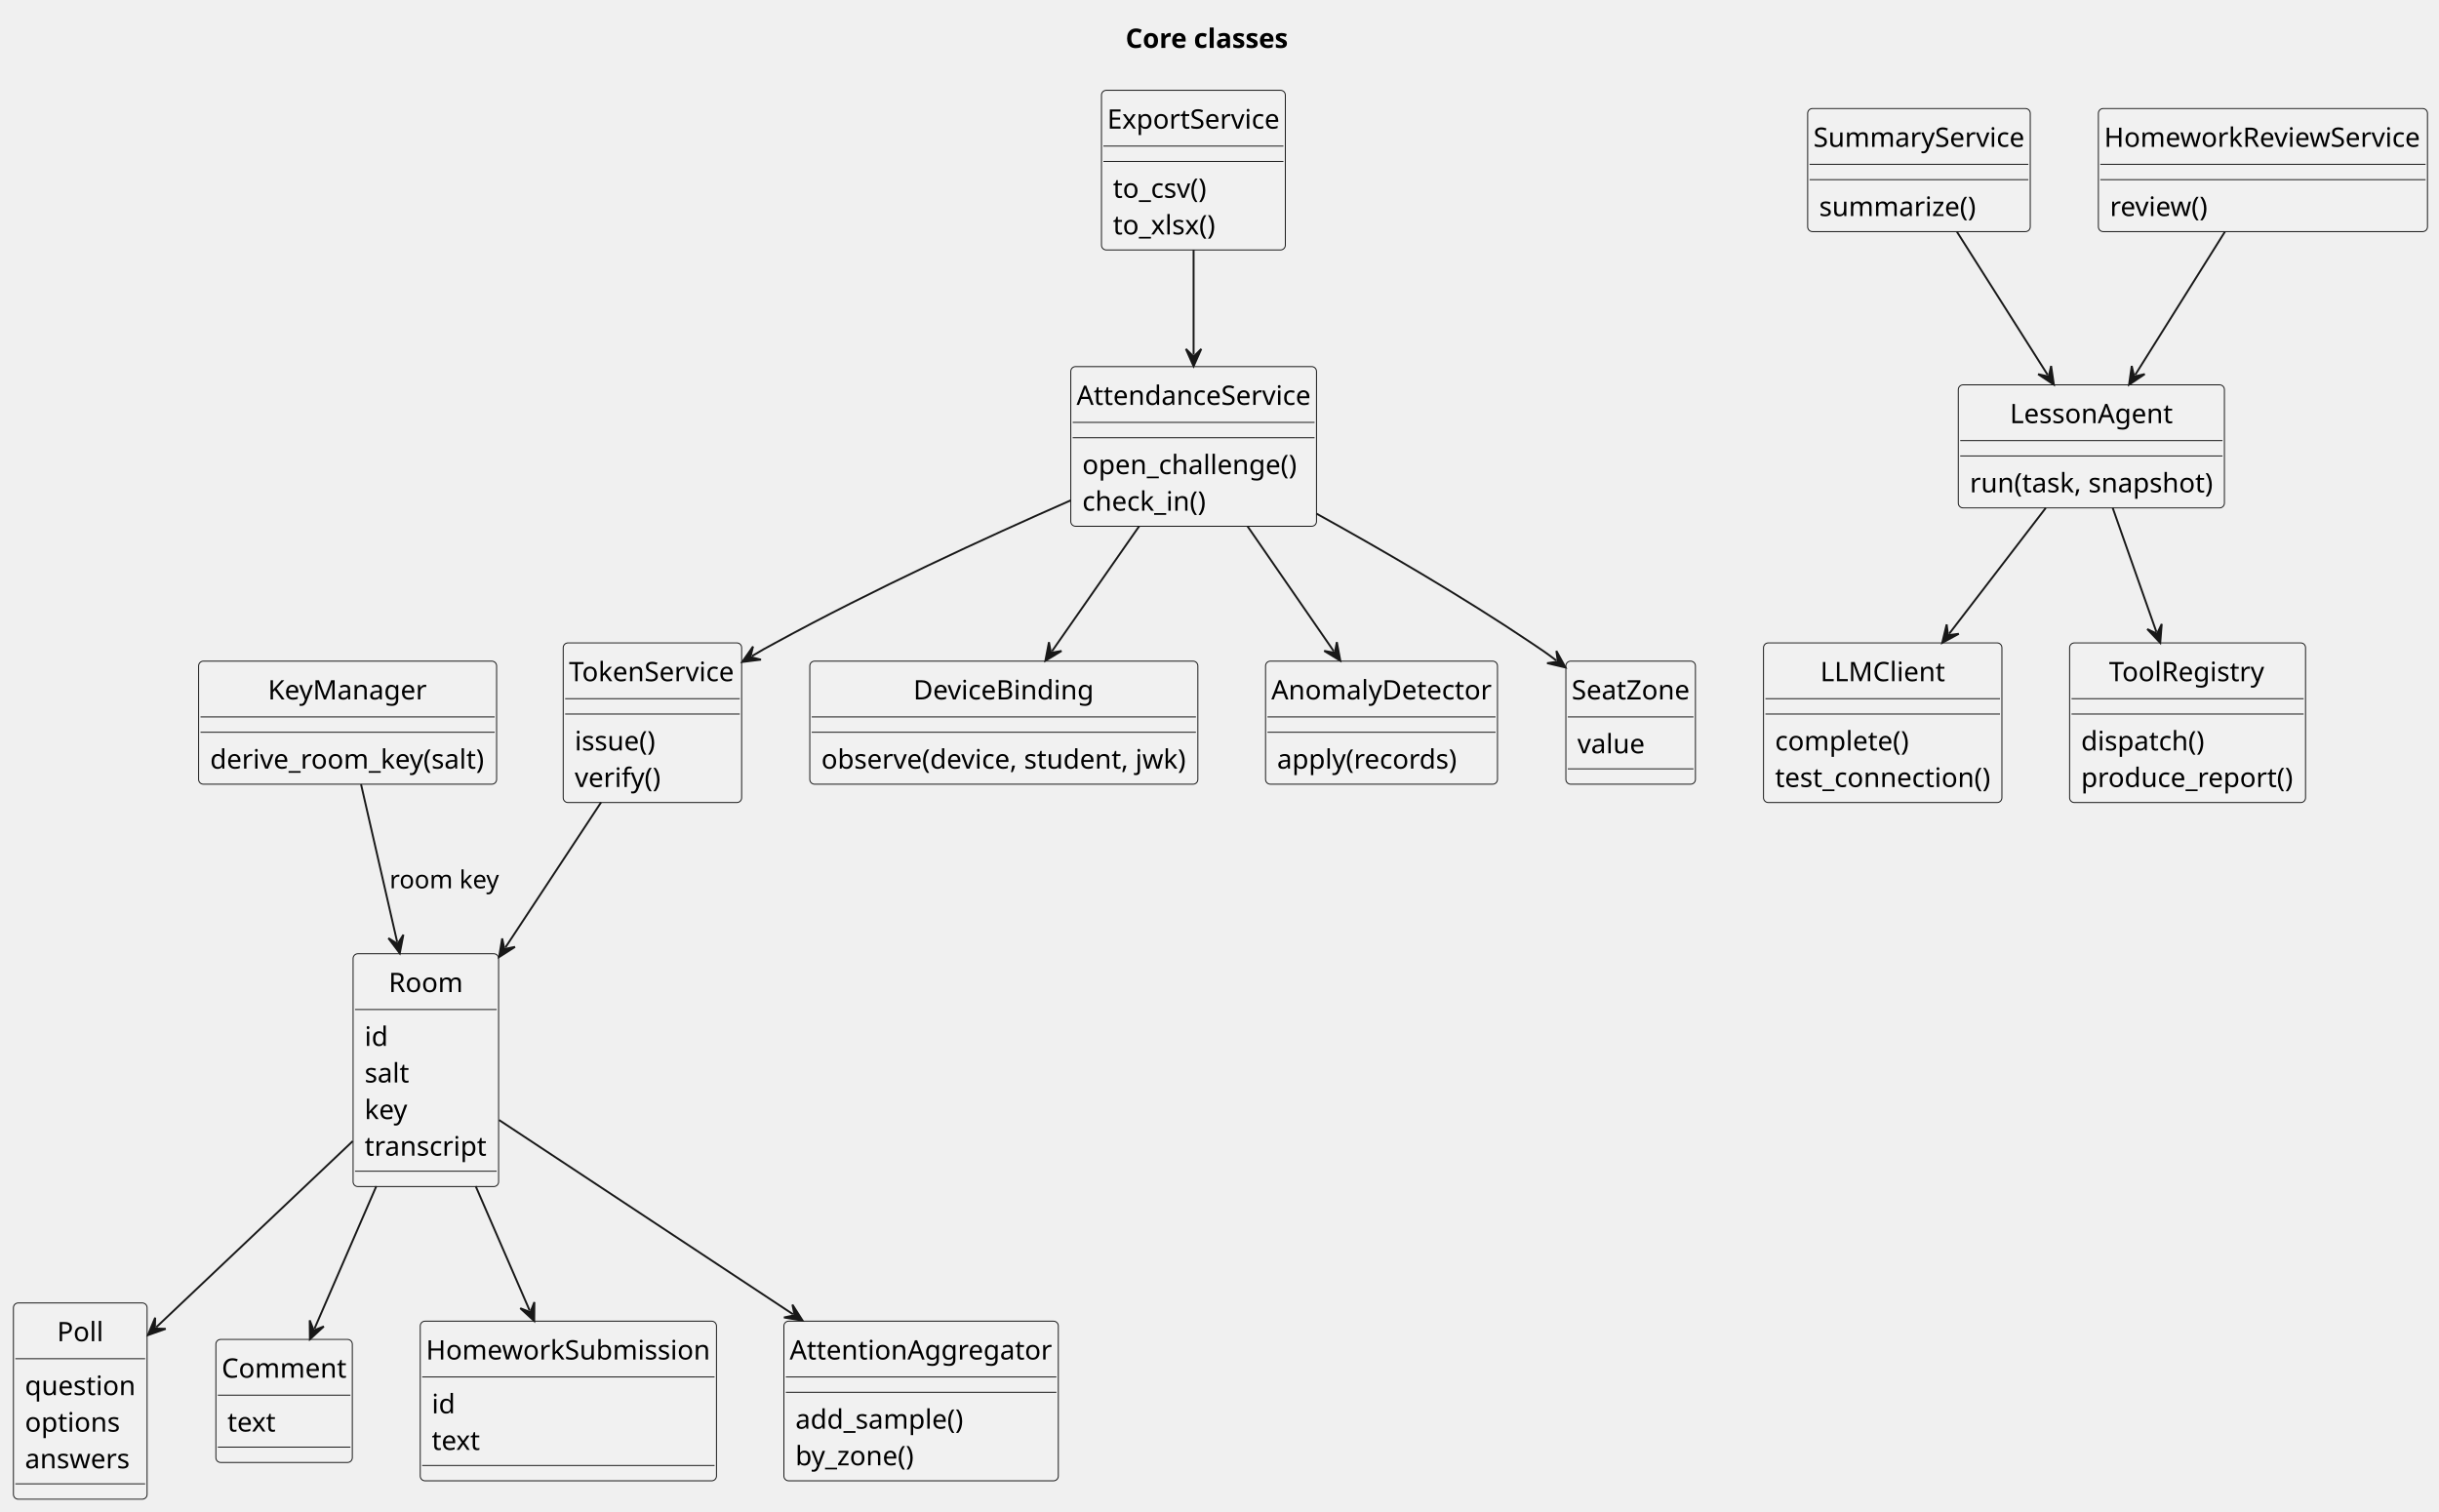
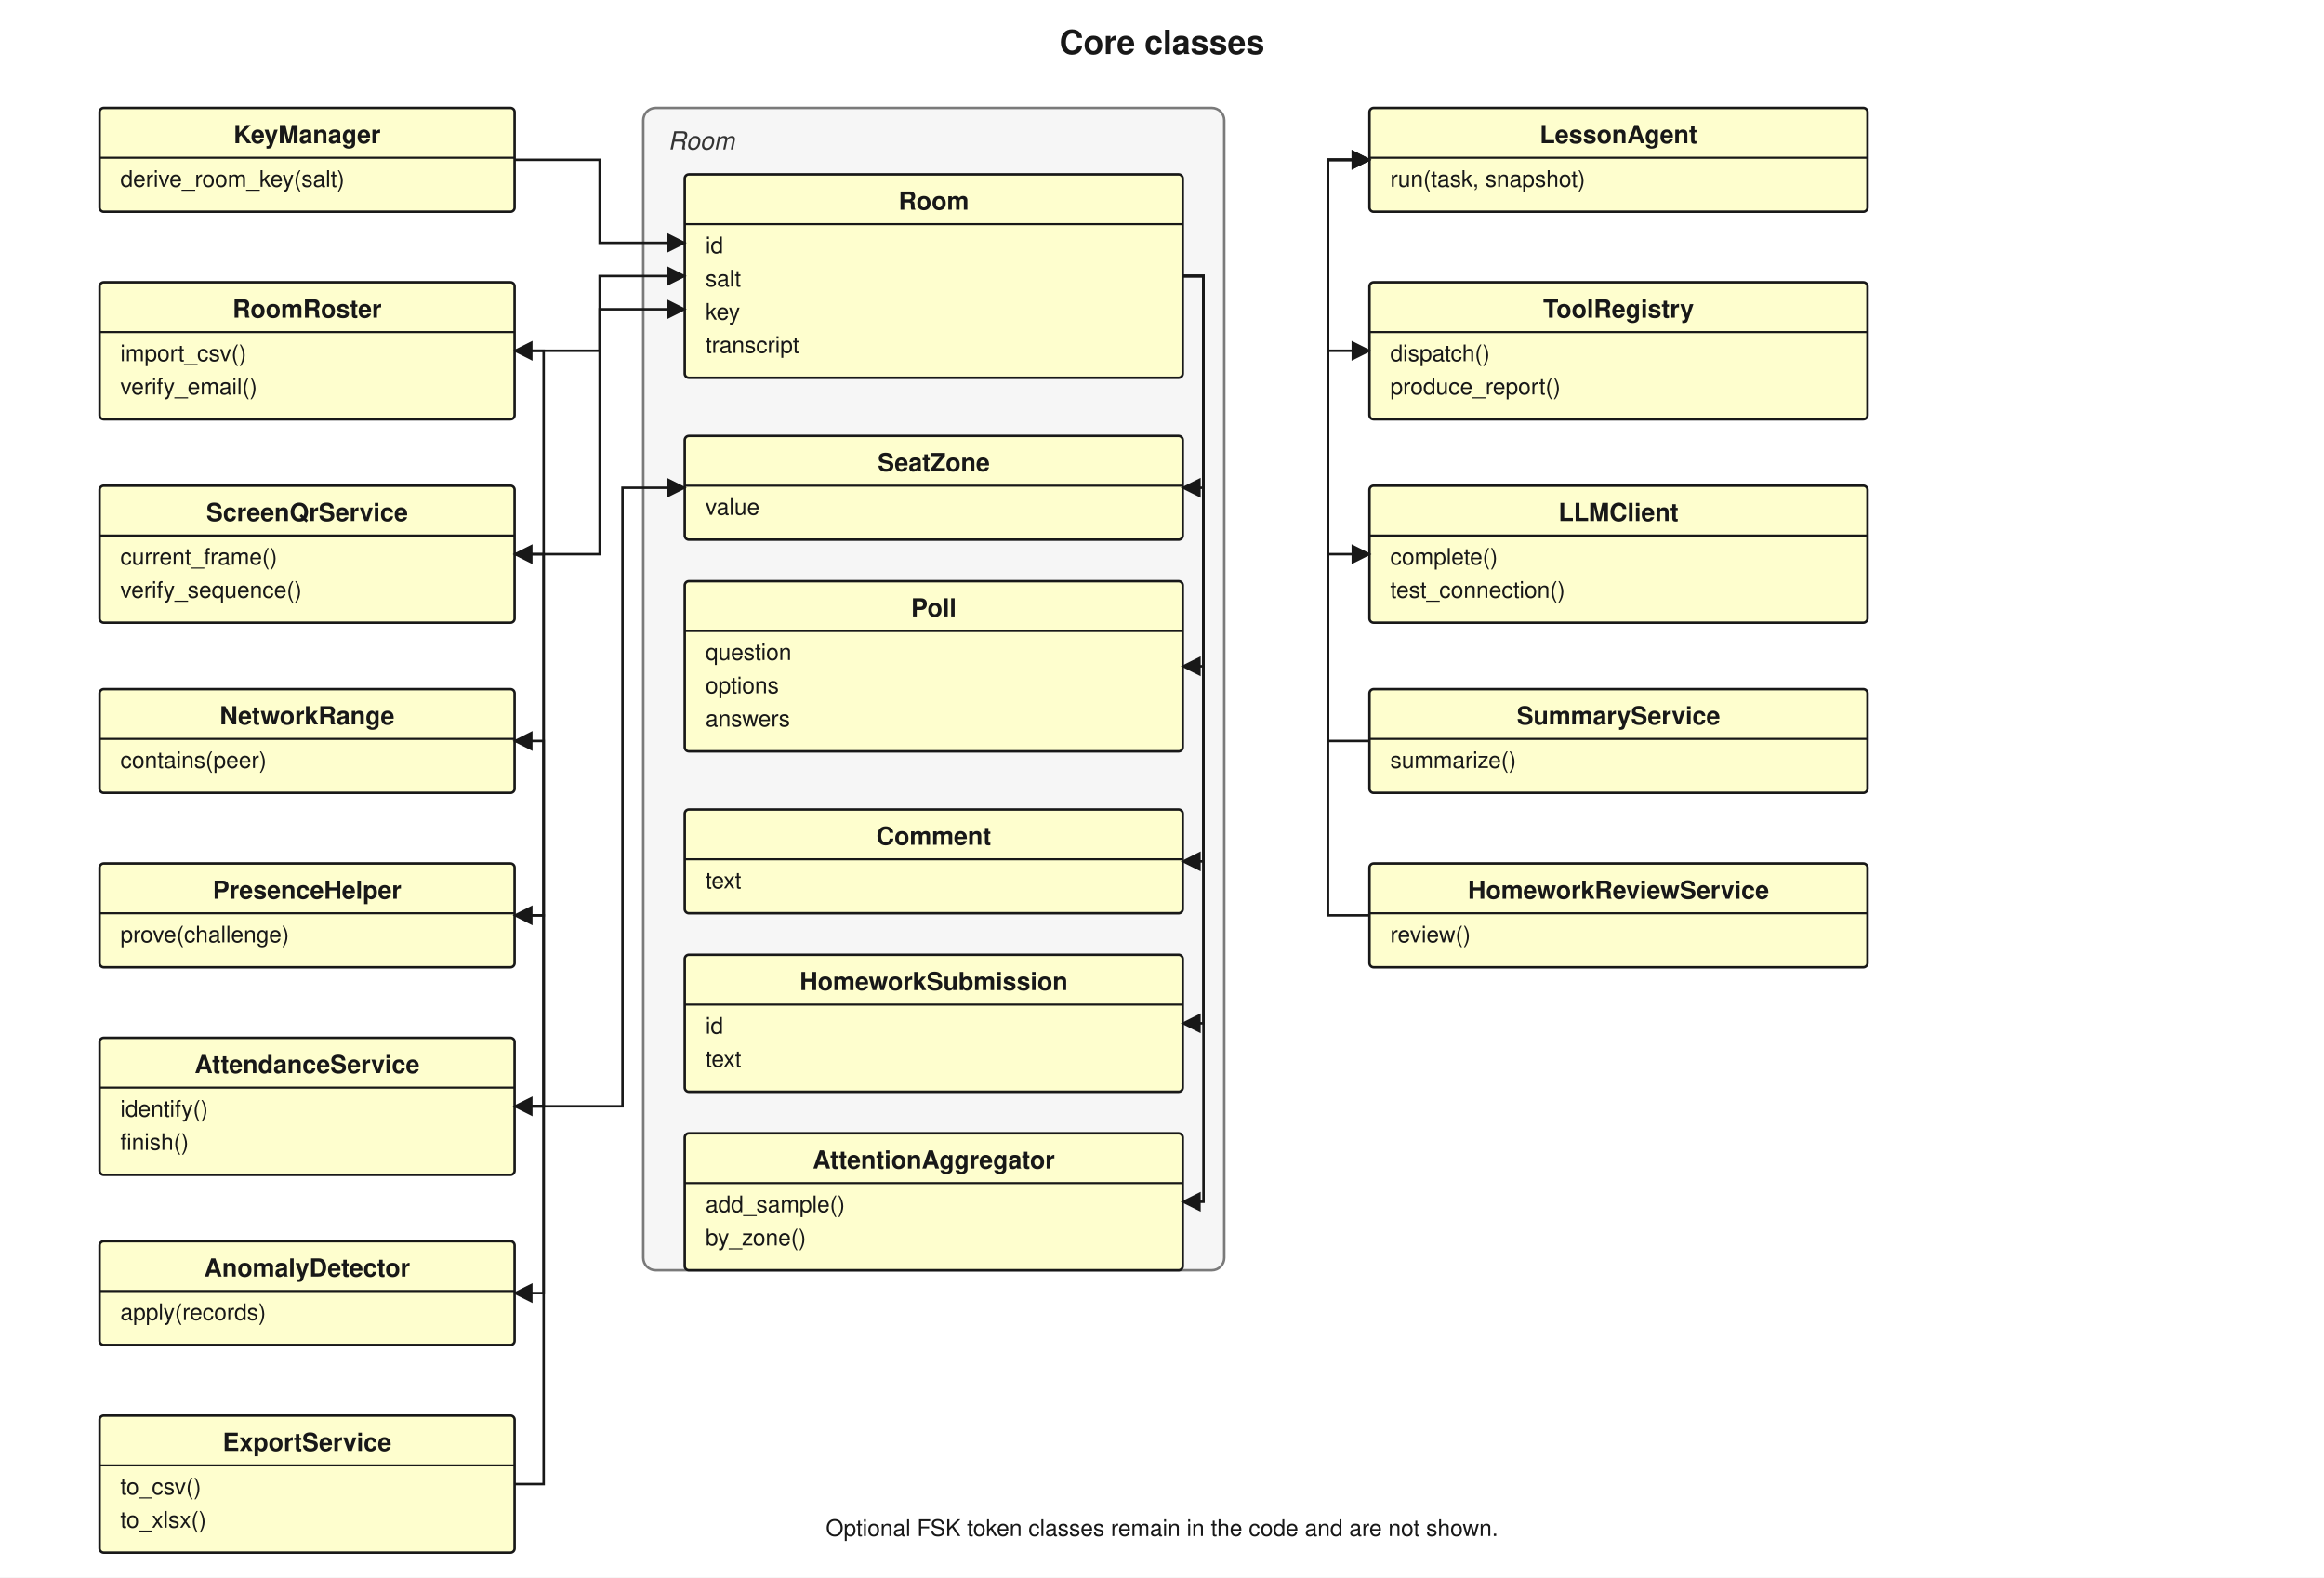
- <svg xmlns="http://www.w3.org/2000/svg" contentStyleType="text/css" data-diagram-type="CLASS" height="788px" preserveAspectRatio="none" style="width:1271px;height:788px;background:#FFFFFF;" version="1.1" viewBox="0 0 1271 788" width="1271px" zoomAndPan="magnify">
-   <defs />
-   <g>
-     <text fill="#000000" font-family="sans-serif" font-size="14" font-weight="bold" lengthAdjust="spacing" textLength="84.924" x="586.535" y="24.966">Core classes</text>
-     <g class="entity" data-entity="Room" data-source-line="6" data-uid="ent0002" id="entity_Room">
-       <rect fill="#F1F1F1" height="121.34" rx="2.5" ry="2.5" style="stroke:#181818;stroke-width:0.5;" width="75.826" x="184" y="497.068" />
-       <text fill="#000000" font-family="sans-serif" font-size="14" lengthAdjust="spacing" textLength="38.738" x="202.544" y="517.034">Room</text>
-       <line style="stroke:#181818;stroke-width:0.5;" x1="185" x2="258.826" y1="526.136" y2="526.136" />
-       <text fill="#000000" font-family="sans-serif" font-size="14" lengthAdjust="spacing" textLength="12.222" x="190" y="545.102">id</text>
-       <text fill="#000000" font-family="sans-serif" font-size="14" lengthAdjust="spacing" textLength="23.226" x="190" y="564.17">salt</text>
-       <text fill="#000000" font-family="sans-serif" font-size="14" lengthAdjust="spacing" textLength="22.512" x="190" y="583.238">key</text>
-       <text fill="#000000" font-family="sans-serif" font-size="14" lengthAdjust="spacing" textLength="63.826" x="190" y="602.306">transcript</text>
-       <line style="stroke:#181818;stroke-width:0.5;" x1="185" x2="258.826" y1="610.408" y2="610.408" />
-     </g>
-     <g class="entity" data-entity="KeyManager" data-source-line="13" data-uid="ent0003" id="entity_KeyManager">
-       <rect fill="#F1F1F1" height="64.136" rx="2.5" ry="2.5" style="stroke:#181818;stroke-width:0.5;" width="155.289" x="103.5" y="344.568" />
-       <text fill="#000000" font-family="sans-serif" font-size="14" lengthAdjust="spacing" textLength="83.048" x="139.621" y="364.534">KeyManager</text>
-       <line style="stroke:#181818;stroke-width:0.5;" x1="104.5" x2="257.789" y1="373.636" y2="373.636" />
-       <line style="stroke:#181818;stroke-width:0.5;" x1="104.5" x2="257.789" y1="381.636" y2="381.636" />
-       <text fill="#000000" font-family="sans-serif" font-size="14" lengthAdjust="spacing" textLength="143.289" x="109.5" y="400.602">derive_room_key(salt)</text>
-     </g>
-     <g class="entity" data-entity="TokenService" data-source-line="17" data-uid="ent0004" id="entity_TokenService">
-       <rect fill="#F1F1F1" height="83.204" rx="2.5" ry="2.5" style="stroke:#181818;stroke-width:0.5;" width="92.982" x="293.5" y="335.068" />
-       <text fill="#000000" font-family="sans-serif" font-size="14" lengthAdjust="spacing" textLength="86.982" x="296.5" y="355.034">TokenService</text>
-       <line style="stroke:#181818;stroke-width:0.5;" x1="294.5" x2="385.482" y1="364.136" y2="364.136" />
-       <line style="stroke:#181818;stroke-width:0.5;" x1="294.5" x2="385.482" y1="372.136" y2="372.136" />
-       <text fill="#000000" font-family="sans-serif" font-size="14" lengthAdjust="spacing" textLength="41.972" x="299.5" y="391.102">issue()</text>
-       <text fill="#000000" font-family="sans-serif" font-size="14" lengthAdjust="spacing" textLength="44.758" x="299.5" y="410.17">verify()</text>
-     </g>
-     <g class="entity" data-entity="DeviceBinding" data-source-line="22" data-uid="ent0005" id="entity_DeviceBinding">
-       <rect fill="#F1F1F1" height="64.136" rx="2.5" ry="2.5" style="stroke:#181818;stroke-width:0.5;" width="202.217" x="422" y="344.568" />
-       <text fill="#000000" font-family="sans-serif" font-size="14" lengthAdjust="spacing" textLength="94.304" x="475.957" y="364.534">DeviceBinding</text>
-       <line style="stroke:#181818;stroke-width:0.5;" x1="423" x2="623.217" y1="373.636" y2="373.636" />
-       <line style="stroke:#181818;stroke-width:0.5;" x1="423" x2="623.217" y1="381.636" y2="381.636" />
-       <text fill="#000000" font-family="sans-serif" font-size="14" lengthAdjust="spacing" textLength="190.217" x="428" y="400.602">observe(device, student, jwk)</text>
-     </g>
-     <g class="entity" data-entity="AttendanceService" data-source-line="26" data-uid="ent0006" id="entity_AttendanceService">
-       <rect fill="#F1F1F1" height="83.204" rx="2.5" ry="2.5" style="stroke:#181818;stroke-width:0.5;" width="128.037" x="558" y="191.068" />
-       <text fill="#000000" font-family="sans-serif" font-size="14" lengthAdjust="spacing" textLength="122.037" x="561" y="211.034">AttendanceService</text>
-       <line style="stroke:#181818;stroke-width:0.5;" x1="559" x2="685.038" y1="220.136" y2="220.136" />
-       <line style="stroke:#181818;stroke-width:0.5;" x1="559" x2="685.038" y1="228.136" y2="228.136" />
-       <text fill="#000000" font-family="sans-serif" font-size="14" lengthAdjust="spacing" textLength="111.748" x="564" y="247.102">open_challenge()</text>
-       <text fill="#000000" font-family="sans-serif" font-size="14" lengthAdjust="spacing" textLength="64.344" x="564" y="266.17">check_in()</text>
-     </g>
-     <g class="entity" data-entity="AnomalyDetector" data-source-line="31" data-uid="ent0007" id="entity_AnomalyDetector">
-       <rect fill="#F1F1F1" height="64.136" rx="2.5" ry="2.5" style="stroke:#181818;stroke-width:0.5;" width="120.856" x="659.5" y="344.568" />
-       <text fill="#000000" font-family="sans-serif" font-size="14" lengthAdjust="spacing" textLength="114.856" x="662.5" y="364.534">AnomalyDetector</text>
-       <line style="stroke:#181818;stroke-width:0.5;" x1="660.5" x2="779.356" y1="373.636" y2="373.636" />
-       <line style="stroke:#181818;stroke-width:0.5;" x1="660.5" x2="779.356" y1="381.636" y2="381.636" />
-       <text fill="#000000" font-family="sans-serif" font-size="14" lengthAdjust="spacing" textLength="94.192" x="665.5" y="400.602">apply(records)</text>
-     </g>
-     <g class="entity" data-entity="SeatZone" data-source-line="35" data-uid="ent0008" id="entity_SeatZone">
-       <rect fill="#F1F1F1" height="64.136" rx="2.5" ry="2.5" style="stroke:#181818;stroke-width:0.5;" width="67.516" x="816" y="344.568" />
-       <text fill="#000000" font-family="sans-serif" font-size="14" lengthAdjust="spacing" textLength="61.516" x="819" y="364.534">SeatZone</text>
-       <line style="stroke:#181818;stroke-width:0.5;" x1="817" x2="882.516" y1="373.636" y2="373.636" />
-       <text fill="#000000" font-family="sans-serif" font-size="14" lengthAdjust="spacing" textLength="35.126" x="822" y="392.602">value</text>
-       <line style="stroke:#181818;stroke-width:0.5;" x1="817" x2="882.516" y1="400.704" y2="400.704" />
-     </g>
-     <g class="entity" data-entity="Poll" data-source-line="39" data-uid="ent0009" id="entity_Poll">
-       <rect fill="#F1F1F1" height="102.272" rx="2.5" ry="2.5" style="stroke:#181818;stroke-width:0.5;" width="69.652" x="7" y="679.068" />
-       <text fill="#000000" font-family="sans-serif" font-size="14" lengthAdjust="spacing" textLength="24.164" x="29.744" y="699.034">Poll</text>
-       <line style="stroke:#181818;stroke-width:0.5;" x1="8" x2="75.652" y1="708.136" y2="708.136" />
-       <text fill="#000000" font-family="sans-serif" font-size="14" lengthAdjust="spacing" textLength="57.652" x="13" y="727.102">question</text>
-       <text fill="#000000" font-family="sans-serif" font-size="14" lengthAdjust="spacing" textLength="49.574" x="13" y="746.17">options</text>
-       <text fill="#000000" font-family="sans-serif" font-size="14" lengthAdjust="spacing" textLength="54.6" x="13" y="765.238">answers</text>
-       <line style="stroke:#181818;stroke-width:0.5;" x1="8" x2="75.652" y1="773.34" y2="773.34" />
-     </g>
-     <g class="entity" data-entity="Comment" data-source-line="45" data-uid="ent0010" id="entity_Comment">
-       <rect fill="#F1F1F1" height="64.136" rx="2.5" ry="2.5" style="stroke:#181818;stroke-width:0.5;" width="71.1" x="112.5" y="698.068" />
-       <text fill="#000000" font-family="sans-serif" font-size="14" lengthAdjust="spacing" textLength="65.1" x="115.5" y="718.034">Comment</text>
-       <line style="stroke:#181818;stroke-width:0.5;" x1="113.5" x2="182.6" y1="727.136" y2="727.136" />
-       <text fill="#000000" font-family="sans-serif" font-size="14" lengthAdjust="spacing" textLength="25.41" x="118.5" y="746.102">text</text>
-       <line style="stroke:#181818;stroke-width:0.5;" x1="113.5" x2="182.6" y1="754.204" y2="754.204" />
-     </g>
-     <g class="entity" data-entity="HomeworkSubmission" data-source-line="49" data-uid="ent0011" id="entity_HomeworkSubmission">
-       <rect fill="#F1F1F1" height="83.204" rx="2.5" ry="2.5" style="stroke:#181818;stroke-width:0.5;" width="154.357" x="219" y="688.568" />
-       <text fill="#000000" font-family="sans-serif" font-size="14" lengthAdjust="spacing" textLength="148.357" x="222" y="708.534">HomeworkSubmission</text>
-       <line style="stroke:#181818;stroke-width:0.5;" x1="220" x2="372.357" y1="717.636" y2="717.636" />
-       <text fill="#000000" font-family="sans-serif" font-size="14" lengthAdjust="spacing" textLength="12.222" x="225" y="736.602">id</text>
-       <text fill="#000000" font-family="sans-serif" font-size="14" lengthAdjust="spacing" textLength="25.41" x="225" y="755.67">text</text>
-       <line style="stroke:#181818;stroke-width:0.5;" x1="220" x2="372.357" y1="763.772" y2="763.772" />
-     </g>
-     <g class="entity" data-entity="ExportService" data-source-line="54" data-uid="ent0012" id="entity_ExportService">
-       <rect fill="#F1F1F1" height="83.204" rx="2.5" ry="2.5" style="stroke:#181818;stroke-width:0.5;" width="95.81" x="574" y="47.068" />
-       <text fill="#000000" font-family="sans-serif" font-size="14" lengthAdjust="spacing" textLength="89.81" x="577" y="67.034">ExportService</text>
-       <line style="stroke:#181818;stroke-width:0.5;" x1="575" x2="668.81" y1="76.136" y2="76.136" />
-       <line style="stroke:#181818;stroke-width:0.5;" x1="575" x2="668.81" y1="84.136" y2="84.136" />
-       <text fill="#000000" font-family="sans-serif" font-size="14" lengthAdjust="spacing" textLength="48.678" x="580" y="103.102">to_csv()</text>
-       <text fill="#000000" font-family="sans-serif" font-size="14" lengthAdjust="spacing" textLength="53.27" x="580" y="122.17">to_xlsx()</text>
-     </g>
-     <g class="entity" data-entity="AttentionAggregator" data-source-line="59" data-uid="ent0013" id="entity_AttentionAggregator">
-       <rect fill="#F1F1F1" height="83.204" rx="2.5" ry="2.5" style="stroke:#181818;stroke-width:0.5;" width="143.004" x="408.5" y="688.568" />
-       <text fill="#000000" font-family="sans-serif" font-size="14" lengthAdjust="spacing" textLength="137.004" x="411.5" y="708.534">AttentionAggregator</text>
-       <line style="stroke:#181818;stroke-width:0.5;" x1="409.5" x2="550.504" y1="717.636" y2="717.636" />
-       <line style="stroke:#181818;stroke-width:0.5;" x1="409.5" x2="550.504" y1="725.636" y2="725.636" />
-       <text fill="#000000" font-family="sans-serif" font-size="14" lengthAdjust="spacing" textLength="87.458" x="414.5" y="744.602">add_sample()</text>
-       <text fill="#000000" font-family="sans-serif" font-size="14" lengthAdjust="spacing" textLength="61.964" x="414.5" y="763.67">by_zone()</text>
-     </g>
-     <g class="entity" data-entity="LLMClient" data-source-line="64" data-uid="ent0014" id="entity_LLMClient">
-       <rect fill="#F1F1F1" height="83.204" rx="2.5" ry="2.5" style="stroke:#181818;stroke-width:0.5;" width="124.224" x="919" y="335.068" />
-       <text fill="#000000" font-family="sans-serif" font-size="14" lengthAdjust="spacing" textLength="65.044" x="948.59" y="355.034">LLMClient</text>
-       <line style="stroke:#181818;stroke-width:0.5;" x1="920" x2="1042.224" y1="364.136" y2="364.136" />
-       <line style="stroke:#181818;stroke-width:0.5;" x1="920" x2="1042.224" y1="372.136" y2="372.136" />
-       <text fill="#000000" font-family="sans-serif" font-size="14" lengthAdjust="spacing" textLength="69.748" x="925" y="391.102">complete()</text>
-       <text fill="#000000" font-family="sans-serif" font-size="14" lengthAdjust="spacing" textLength="112.224" x="925" y="410.17">test_connection()</text>
-     </g>
-     <g class="entity" data-entity="LessonAgent" data-source-line="69" data-uid="ent0015" id="entity_LessonAgent">
-       <rect fill="#F1F1F1" height="64.136" rx="2.5" ry="2.5" style="stroke:#181818;stroke-width:0.5;" width="138.672" x="1020.5" y="200.568" />
-       <text fill="#000000" font-family="sans-serif" font-size="14" lengthAdjust="spacing" textLength="84.924" x="1047.374" y="220.534">LessonAgent</text>
-       <line style="stroke:#181818;stroke-width:0.5;" x1="1021.5" x2="1158.171" y1="229.636" y2="229.636" />
-       <line style="stroke:#181818;stroke-width:0.5;" x1="1021.5" x2="1158.171" y1="237.636" y2="237.636" />
-       <text fill="#000000" font-family="sans-serif" font-size="14" lengthAdjust="spacing" textLength="126.671" x="1026.5" y="256.602">run(task, snapshot)</text>
-     </g>
-     <g class="entity" data-entity="ToolRegistry" data-source-line="73" data-uid="ent0016" id="entity_ToolRegistry">
-       <rect fill="#F1F1F1" height="83.204" rx="2.5" ry="2.5" style="stroke:#181818;stroke-width:0.5;" width="122.95" x="1078.5" y="335.068" />
-       <text fill="#000000" font-family="sans-serif" font-size="14" lengthAdjust="spacing" textLength="81.844" x="1099.053" y="355.034">ToolRegistry</text>
-       <line style="stroke:#181818;stroke-width:0.5;" x1="1079.5" x2="1200.45" y1="364.136" y2="364.136" />
-       <line style="stroke:#181818;stroke-width:0.5;" x1="1079.5" x2="1200.45" y1="372.136" y2="372.136" />
-       <text fill="#000000" font-family="sans-serif" font-size="14" lengthAdjust="spacing" textLength="64.218" x="1084.5" y="391.102">dispatch()</text>
-       <text fill="#000000" font-family="sans-serif" font-size="14" lengthAdjust="spacing" textLength="110.95" x="1084.5" y="410.17">produce_report()</text>
-     </g>
-     <g class="entity" data-entity="SummaryService" data-source-line="78" data-uid="ent0017" id="entity_SummaryService">
-       <rect fill="#F1F1F1" height="64.136" rx="2.5" ry="2.5" style="stroke:#181818;stroke-width:0.5;" width="115.998" x="942" y="56.568" />
-       <text fill="#000000" font-family="sans-serif" font-size="14" lengthAdjust="spacing" textLength="109.998" x="945" y="76.534">SummaryService</text>
-       <line style="stroke:#181818;stroke-width:0.5;" x1="943" x2="1056.998" y1="85.636" y2="85.636" />
-       <line style="stroke:#181818;stroke-width:0.5;" x1="943" x2="1056.998" y1="93.636" y2="93.636" />
-       <text fill="#000000" font-family="sans-serif" font-size="14" lengthAdjust="spacing" textLength="81.662" x="948" y="112.602">summarize()</text>
-     </g>
-     <g class="entity" data-entity="HomeworkReviewService" data-source-line="82" data-uid="ent0018" id="entity_HomeworkReviewService">
-       <rect fill="#F1F1F1" height="64.136" rx="2.5" ry="2.5" style="stroke:#181818;stroke-width:0.5;" width="171.493" x="1093.5" y="56.568" />
-       <text fill="#000000" font-family="sans-serif" font-size="14" lengthAdjust="spacing" textLength="165.493" x="1096.5" y="76.534">HomeworkReviewService</text>
-       <line style="stroke:#181818;stroke-width:0.5;" x1="1094.5" x2="1263.993" y1="85.636" y2="85.636" />
-       <line style="stroke:#181818;stroke-width:0.5;" x1="1094.5" x2="1263.993" y1="93.636" y2="93.636" />
-       <text fill="#000000" font-family="sans-serif" font-size="14" lengthAdjust="spacing" textLength="51.702" x="1099.5" y="112.602">review()</text>
-     </g>
-     <g class="link" data-entity-1="KeyManager" data-entity-2="Room" data-source-line="86" data-uid="lnk19" id="link_KeyManager_Room">
-       <path codeLine="86" d="M188.14,408.748 C193.69,432.988 200.219,461.49 206.979,490.98" fill="none" id="KeyManager-to-Room" style="stroke:#181818;stroke-width:1;" />
-       <polygon fill="#181818" points="208.32,496.828,210.208,487.162,207.203,491.954,202.41,488.949,208.32,496.828" style="stroke:#181818;stroke-width:1;" />
-       <text fill="#000000" font-family="sans-serif" font-size="13" lengthAdjust="spacing" textLength="57.538" x="203" y="462.965">room key</text>
-     </g>
-     <g class="link" data-entity-1="TokenService" data-entity-2="Room" data-source-line="87" data-uid="lnk20" id="link_TokenService_Room">
-       <path codeLine="87" d="M313.22,418.188 C297.52,442.018 280.711,467.498 263.381,493.798" fill="none" id="TokenService-to-Room" style="stroke:#181818;stroke-width:1;" />
-       <polygon fill="#181818" points="260.08,498.808,268.372,493.494,262.831,494.633,261.692,489.092,260.08,498.808" style="stroke:#181818;stroke-width:1;" />
-     </g>
-     <g class="link" data-entity-1="AttendanceService" data-entity-2="TokenService" data-source-line="88" data-uid="lnk21" id="link_AttendanceService_TokenService">
-       <path codeLine="88" d="M557.97,260.778 C513.96,280.108 454.56,307.448 404,335.068 C398.35,338.158 397.649,338.45 391.909,341.91" fill="none" id="AttendanceService-to-TokenService" style="stroke:#181818;stroke-width:1;" />
-       <polygon fill="#181818" points="386.77,345.008,396.543,343.787,391.052,342.427,392.413,336.936,386.77,345.008" style="stroke:#181818;stroke-width:1;" />
-     </g>
-     <g class="link" data-entity-1="AttendanceService" data-entity-2="DeviceBinding" data-source-line="89" data-uid="lnk22" id="link_AttendanceService_DeviceBinding">
-       <path codeLine="89" d="M593.63,274.258 C578.09,296.548 562.563,318.827 548.193,339.427" fill="none" id="AttendanceService-to-DeviceBinding" style="stroke:#181818;stroke-width:1;" />
-       <polygon fill="#181818" points="544.76,344.348,553.19,339.255,547.621,340.247,546.629,334.678,544.76,344.348" style="stroke:#181818;stroke-width:1;" />
-     </g>
-     <g class="link" data-entity-1="AttendanceService" data-entity-2="AnomalyDetector" data-source-line="90" data-uid="lnk23" id="link_AttendanceService_AnomalyDetector">
-       <path codeLine="90" d="M650.08,274.258 C665.47,296.548 680.832,318.81 695.052,339.41" fill="none" id="AttendanceService-to-AnomalyDetector" style="stroke:#181818;stroke-width:1;" />
-       <polygon fill="#181818" points="698.46,344.348,696.639,334.669,695.62,340.233,690.055,339.214,698.46,344.348" style="stroke:#181818;stroke-width:1;" />
-     </g>
-     <g class="link" data-entity-1="AttendanceService" data-entity-2="SeatZone" data-source-line="91" data-uid="lnk24" id="link_AttendanceService_SeatZone">
-       <path codeLine="91" d="M686.01,267.678 C719.97,286.468 762.01,310.848 798,335.068 C803.89,339.028 805.186,339.827 811.026,344.247" fill="none" id="AttendanceService-to-SeatZone" style="stroke:#181818;stroke-width:1;" />
-       <polygon fill="#181818" points="815.81,347.868,811.048,339.247,811.823,344.851,806.22,345.626,815.81,347.868" style="stroke:#181818;stroke-width:1;" />
-     </g>
-     <g class="link" data-entity-1="Room" data-entity-2="Poll" data-source-line="92" data-uid="lnk25" id="link_Room_Poll">
-       <path codeLine="92" d="M183.83,594.728 C152.25,624.638 112.116,662.652 81.426,691.722" fill="none" id="Room-to-Poll" style="stroke:#181818;stroke-width:1;" />
-       <polygon fill="#181818" points="77.07,695.848,86.355,692.563,80.7,692.409,80.853,686.755,77.07,695.848" style="stroke:#181818;stroke-width:1;" />
-     </g>
-     <g class="link" data-entity-1="Room" data-entity-2="Comment" data-source-line="93" data-uid="lnk26" id="link_Room_Comment">
-       <path codeLine="93" d="M196.12,618.198 C184.45,645.088 173.538,670.224 163.888,692.464" fill="none" id="Room-to-Comment" style="stroke:#181818;stroke-width:1;" />
-       <polygon fill="#181818" points="161.5,697.968,168.752,691.304,163.49,693.381,161.413,688.119,161.5,697.968" style="stroke:#181818;stroke-width:1;" />
-     </g>
-     <g class="link" data-entity-1="Room" data-entity-2="HomeworkSubmission" data-source-line="94" data-uid="lnk27" id="link_Room_HomeworkSubmission">
-       <path codeLine="94" d="M247.88,618.198 C257.97,641.438 266.882,661.973 275.992,682.973" fill="none" id="Room-to-HomeworkSubmission" style="stroke:#181818;stroke-width:1;" />
-       <polygon fill="#181818" points="278.38,688.478,278.468,678.63,276.39,683.891,271.129,681.813,278.38,688.478" style="stroke:#181818;stroke-width:1;" />
-     </g>
-     <g class="link" data-entity-1="Room" data-entity-2="AttentionAggregator" data-source-line="95" data-uid="lnk28" id="link_Room_AttentionAggregator">
-       <path codeLine="95" d="M260.07,583.728 C301.7,611.238 364.034,652.43 413.244,684.95" fill="none" id="Room-to-AttentionAggregator" style="stroke:#181818;stroke-width:1;" />
-       <polygon fill="#181818" points="418.25,688.258,412.947,679.959,414.079,685.501,408.536,686.633,418.25,688.258" style="stroke:#181818;stroke-width:1;" />
-     </g>
-     <g class="link" data-entity-1="ExportService" data-entity-2="AttendanceService" data-source-line="96" data-uid="lnk29" id="link_ExportService_AttendanceService">
-       <path codeLine="96" d="M622,130.258 C622,149.268 622,165.858 622,184.868" fill="none" id="ExportService-to-AttendanceService" style="stroke:#181818;stroke-width:1;" />
-       <polygon fill="#181818" points="622,190.868,626,181.868,622,185.868,618,181.868,622,190.868" style="stroke:#181818;stroke-width:1;" />
-     </g>
-     <g class="link" data-entity-1="SummaryService" data-entity-2="LessonAgent" data-source-line="97" data-uid="lnk30" id="link_SummaryService_LessonAgent">
-       <path codeLine="97" d="M1019.75,120.728 C1034.76,144.408 1052.087,171.75 1067.087,195.411" fill="none" id="SummaryService-to-LessonAgent" style="stroke:#181818;stroke-width:1;" />
-       <polygon fill="#181818" points="1070.3,200.478,1068.859,190.735,1067.623,196.255,1062.103,195.018,1070.3,200.478" style="stroke:#181818;stroke-width:1;" />
-     </g>
-     <g class="link" data-entity-1="HomeworkReviewService" data-entity-2="LessonAgent" data-source-line="98" data-uid="lnk31" id="link_HomeworkReviewService_LessonAgent">
-       <path codeLine="98" d="M1159.47,120.728 C1144.63,144.408 1127.495,171.733 1112.675,195.393" fill="none" id="HomeworkReviewService-to-LessonAgent" style="stroke:#181818;stroke-width:1;" />
-       <polygon fill="#181818" points="1109.49,200.478,1117.657,194.974,1112.144,196.24,1110.878,190.727,1109.49,200.478" style="stroke:#181818;stroke-width:1;" />
-     </g>
-     <g class="link" data-entity-1="LessonAgent" data-entity-2="LLMClient" data-source-line="99" data-uid="lnk32" id="link_LessonAgent_LLMClient">
-       <path codeLine="99" d="M1066.08,264.728 C1050.22,285.388 1032.912,307.928 1015.772,330.268" fill="none" id="LessonAgent-to-LLMClient" style="stroke:#181818;stroke-width:1;" />
-       <polygon fill="#181818" points="1012.12,335.028,1020.772,330.322,1015.164,331.061,1014.425,325.453,1012.12,335.028" style="stroke:#181818;stroke-width:1;" />
-     </g>
-     <g class="link" data-entity-1="LessonAgent" data-entity-2="ToolRegistry" data-source-line="100" data-uid="lnk33" id="link_LessonAgent_ToolRegistry">
-       <path codeLine="100" d="M1100.97,264.728 C1108.25,285.388 1115.866,307.029 1123.736,329.369" fill="none" id="LessonAgent-to-ToolRegistry" style="stroke:#181818;stroke-width:1;" />
-       <polygon fill="#181818" points="1125.73,335.028,1126.512,325.21,1124.069,330.312,1118.967,327.868,1125.73,335.028" style="stroke:#181818;stroke-width:1;" />
-     </g>
-   </g>
+ <svg xmlns="http://www.w3.org/2000/svg" width="1120" height="760" viewBox="0 0 1120 760" role="img" aria-label="Core classes">
+   <defs>
+     <marker id="arrow" viewBox="0 0 10 10" refX="9" refY="5" markerWidth="8" markerHeight="8" orient="auto">
+       <path d="M 0 0 L 10 5 L 0 10 z" fill="#181818" />
+     </marker>
+     <style>
+       text { font-family: Helvetica, Arial, sans-serif; fill: #181818; }
+       .title { font-size: 16px; font-weight: bold; }
+       .pkg { font-size: 12px; font-style: italic; fill: #333; }
+       .label { font-size: 12px; }
+       .small { font-size: 11px; }
+       .cls { font-size: 12px; font-weight: bold; }
+       .attr { font-size: 11px; }
+     </style>
+   </defs>
+   <rect width="100%" height="100%" fill="#ffffff" />
+   <text class="title" x="560.0" y="26" text-anchor="middle">Core classes</text>
+   <rect x="48.0" y="52.0" width="200.0" height="50.0" rx="2" fill="#FEFECE" stroke="#181818" stroke-width="1.2" />
+   <line x1="48" y1="76" x2="248" y2="76" stroke="#181818" stroke-width="1" />
+   <text class="cls" x="148.0" y="69.0" text-anchor="middle">KeyManager</text>
+   <text class="attr" x="58.0" y="90.0" text-anchor="start">derive_room_key(salt)</text>
+   <rect x="48.0" y="136.0" width="200.0" height="66.0" rx="2" fill="#FEFECE" stroke="#181818" stroke-width="1.2" />
+   <line x1="48" y1="160" x2="248" y2="160" stroke="#181818" stroke-width="1" />
+   <text class="cls" x="148.0" y="153.0" text-anchor="middle">RoomRoster</text>
+   <text class="attr" x="58.0" y="174.0" text-anchor="start">import_csv()</text>
+   <text class="attr" x="58.0" y="190.0" text-anchor="start">verify_email()</text>
+   <rect x="48.0" y="234.0" width="200.0" height="66.0" rx="2" fill="#FEFECE" stroke="#181818" stroke-width="1.2" />
+   <line x1="48" y1="258" x2="248" y2="258" stroke="#181818" stroke-width="1" />
+   <text class="cls" x="148.0" y="251.0" text-anchor="middle">ScreenQrService</text>
+   <text class="attr" x="58.0" y="272.0" text-anchor="start">current_frame()</text>
+   <text class="attr" x="58.0" y="288.0" text-anchor="start">verify_sequence()</text>
+   <rect x="48.0" y="332.0" width="200.0" height="50.0" rx="2" fill="#FEFECE" stroke="#181818" stroke-width="1.2" />
+   <line x1="48" y1="356" x2="248" y2="356" stroke="#181818" stroke-width="1" />
+   <text class="cls" x="148.0" y="349.0" text-anchor="middle">NetworkRange</text>
+   <text class="attr" x="58.0" y="370.0" text-anchor="start">contains(peer)</text>
+   <rect x="48.0" y="416.0" width="200.0" height="50.0" rx="2" fill="#FEFECE" stroke="#181818" stroke-width="1.2" />
+   <line x1="48" y1="440" x2="248" y2="440" stroke="#181818" stroke-width="1" />
+   <text class="cls" x="148.0" y="433.0" text-anchor="middle">PresenceHelper</text>
+   <text class="attr" x="58.0" y="454.0" text-anchor="start">prove(challenge)</text>
+   <rect x="48.0" y="500.0" width="200.0" height="66.0" rx="2" fill="#FEFECE" stroke="#181818" stroke-width="1.2" />
+   <line x1="48" y1="524" x2="248" y2="524" stroke="#181818" stroke-width="1" />
+   <text class="cls" x="148.0" y="517.0" text-anchor="middle">AttendanceService</text>
+   <text class="attr" x="58.0" y="538.0" text-anchor="start">identify()</text>
+   <text class="attr" x="58.0" y="554.0" text-anchor="start">finish()</text>
+   <rect x="48.0" y="598.0" width="200.0" height="50.0" rx="2" fill="#FEFECE" stroke="#181818" stroke-width="1.2" />
+   <line x1="48" y1="622" x2="248" y2="622" stroke="#181818" stroke-width="1" />
+   <text class="cls" x="148.0" y="615.0" text-anchor="middle">AnomalyDetector</text>
+   <text class="attr" x="58.0" y="636.0" text-anchor="start">apply(records)</text>
+   <rect x="48.0" y="682.0" width="200.0" height="66.0" rx="2" fill="#FEFECE" stroke="#181818" stroke-width="1.2" />
+   <line x1="48" y1="706" x2="248" y2="706" stroke="#181818" stroke-width="1" />
+   <text class="cls" x="148.0" y="699.0" text-anchor="middle">ExportService</text>
+   <text class="attr" x="58.0" y="720.0" text-anchor="start">to_csv()</text>
+   <text class="attr" x="58.0" y="736.0" text-anchor="start">to_xlsx()</text>
+   <rect x="310.0" y="52.0" width="280.0" height="560.0" rx="6" fill="#F6F6F6" stroke="#7A7A7A" stroke-width="1.2" />
+   <text class="pkg" x="322.0" y="72.0" text-anchor="start">Room</text>
+   <rect x="330.0" y="84.0" width="240.0" height="98.0" rx="2" fill="#FEFECE" stroke="#181818" stroke-width="1.2" />
+   <line x1="330" y1="108" x2="570" y2="108" stroke="#181818" stroke-width="1" />
+   <text class="cls" x="450.0" y="101.0" text-anchor="middle">Room</text>
+   <text class="attr" x="340.0" y="122.0" text-anchor="start">id</text>
+   <text class="attr" x="340.0" y="138.0" text-anchor="start">salt</text>
+   <text class="attr" x="340.0" y="154.0" text-anchor="start">key</text>
+   <text class="attr" x="340.0" y="170.0" text-anchor="start">transcript</text>
+   <rect x="330.0" y="210.0" width="240.0" height="50.0" rx="2" fill="#FEFECE" stroke="#181818" stroke-width="1.2" />
+   <line x1="330" y1="234" x2="570" y2="234" stroke="#181818" stroke-width="1" />
+   <text class="cls" x="450.0" y="227.0" text-anchor="middle">SeatZone</text>
+   <text class="attr" x="340.0" y="248.0" text-anchor="start">value</text>
+   <rect x="330.0" y="280.0" width="240.0" height="82.0" rx="2" fill="#FEFECE" stroke="#181818" stroke-width="1.2" />
+   <line x1="330" y1="304" x2="570" y2="304" stroke="#181818" stroke-width="1" />
+   <text class="cls" x="450.0" y="297.0" text-anchor="middle">Poll</text>
+   <text class="attr" x="340.0" y="318.0" text-anchor="start">question</text>
+   <text class="attr" x="340.0" y="334.0" text-anchor="start">options</text>
+   <text class="attr" x="340.0" y="350.0" text-anchor="start">answers</text>
+   <rect x="330.0" y="390.0" width="240.0" height="50.0" rx="2" fill="#FEFECE" stroke="#181818" stroke-width="1.2" />
+   <line x1="330" y1="414" x2="570" y2="414" stroke="#181818" stroke-width="1" />
+   <text class="cls" x="450.0" y="407.0" text-anchor="middle">Comment</text>
+   <text class="attr" x="340.0" y="428.0" text-anchor="start">text</text>
+   <rect x="330.0" y="460.0" width="240.0" height="66.0" rx="2" fill="#FEFECE" stroke="#181818" stroke-width="1.2" />
+   <line x1="330" y1="484" x2="570" y2="484" stroke="#181818" stroke-width="1" />
+   <text class="cls" x="450.0" y="477.0" text-anchor="middle">HomeworkSubmission</text>
+   <text class="attr" x="340.0" y="498.0" text-anchor="start">id</text>
+   <text class="attr" x="340.0" y="514.0" text-anchor="start">text</text>
+   <rect x="330.0" y="546.0" width="240.0" height="66.0" rx="2" fill="#FEFECE" stroke="#181818" stroke-width="1.2" />
+   <line x1="330" y1="570" x2="570" y2="570" stroke="#181818" stroke-width="1" />
+   <text class="cls" x="450.0" y="563.0" text-anchor="middle">AttentionAggregator</text>
+   <text class="attr" x="340.0" y="584.0" text-anchor="start">add_sample()</text>
+   <text class="attr" x="340.0" y="600.0" text-anchor="start">by_zone()</text>
+   <rect x="660.0" y="52.0" width="240.0" height="50.0" rx="2" fill="#FEFECE" stroke="#181818" stroke-width="1.2" />
+   <line x1="660" y1="76" x2="900" y2="76" stroke="#181818" stroke-width="1" />
+   <text class="cls" x="780.0" y="69.0" text-anchor="middle">LessonAgent</text>
+   <text class="attr" x="670.0" y="90.0" text-anchor="start">run(task, snapshot)</text>
+   <rect x="660.0" y="136.0" width="240.0" height="66.0" rx="2" fill="#FEFECE" stroke="#181818" stroke-width="1.2" />
+   <line x1="660" y1="160" x2="900" y2="160" stroke="#181818" stroke-width="1" />
+   <text class="cls" x="780.0" y="153.0" text-anchor="middle">ToolRegistry</text>
+   <text class="attr" x="670.0" y="174.0" text-anchor="start">dispatch()</text>
+   <text class="attr" x="670.0" y="190.0" text-anchor="start">produce_report()</text>
+   <rect x="660.0" y="234.0" width="240.0" height="66.0" rx="2" fill="#FEFECE" stroke="#181818" stroke-width="1.2" />
+   <line x1="660" y1="258" x2="900" y2="258" stroke="#181818" stroke-width="1" />
+   <text class="cls" x="780.0" y="251.0" text-anchor="middle">LLMClient</text>
+   <text class="attr" x="670.0" y="272.0" text-anchor="start">complete()</text>
+   <text class="attr" x="670.0" y="288.0" text-anchor="start">test_connection()</text>
+   <rect x="660.0" y="332.0" width="240.0" height="50.0" rx="2" fill="#FEFECE" stroke="#181818" stroke-width="1.2" />
+   <line x1="660" y1="356" x2="900" y2="356" stroke="#181818" stroke-width="1" />
+   <text class="cls" x="780.0" y="349.0" text-anchor="middle">SummaryService</text>
+   <text class="attr" x="670.0" y="370.0" text-anchor="start">summarize()</text>
+   <rect x="660.0" y="416.0" width="240.0" height="50.0" rx="2" fill="#FEFECE" stroke="#181818" stroke-width="1.2" />
+   <line x1="660" y1="440" x2="900" y2="440" stroke="#181818" stroke-width="1" />
+   <text class="cls" x="780.0" y="433.0" text-anchor="middle">HomeworkReviewService</text>
+   <text class="attr" x="670.0" y="454.0" text-anchor="start">review()</text>
+   <path d="M 248.0 77.0 L 289.0 77.0 L 289.0 117.0 L 330.0 117.0" fill="none" stroke="#181818" stroke-width="1.2" marker-end="url(#arrow)" />
+   <path d="M 248.0 169.0 L 289.0 169.0 L 289.0 133.0 L 330.0 133.0" fill="none" stroke="#181818" stroke-width="1.2" marker-end="url(#arrow)" />
+   <path d="M 248.0 267.0 L 289.0 267.0 L 289.0 149.0 L 330.0 149.0" fill="none" stroke="#181818" stroke-width="1.2" marker-end="url(#arrow)" />
+   <path d="M 248.0 441.0 L 262.0 441.0 L 262.0 357.0 L 248.0 357.0" fill="none" stroke="#181818" stroke-width="1.2" marker-end="url(#arrow)" />
+   <path d="M 248.0 533.0 L 262.0 533.0 L 262.0 169.0 L 248.0 169.0" fill="none" stroke="#181818" stroke-width="1.2" marker-end="url(#arrow)" />
+   <path d="M 248.0 533.0 L 262.0 533.0 L 262.0 267.0 L 248.0 267.0" fill="none" stroke="#181818" stroke-width="1.2" marker-end="url(#arrow)" />
+   <path d="M 248.0 533.0 L 262.0 533.0 L 262.0 441.0 L 248.0 441.0" fill="none" stroke="#181818" stroke-width="1.2" marker-end="url(#arrow)" />
+   <path d="M 248.0 533.0 L 262.0 533.0 L 262.0 623.0 L 248.0 623.0" fill="none" stroke="#181818" stroke-width="1.2" marker-end="url(#arrow)" />
+   <path d="M 248.0 715.0 L 262.0 715.0 L 262.0 533.0 L 248.0 533.0" fill="none" stroke="#181818" stroke-width="1.2" marker-end="url(#arrow)" />
+   <path d="M 248.0 533.0 L 300.0 533.0 L 300.0 235.0 L 330.0 235.0" fill="none" stroke="#181818" stroke-width="1.2" marker-end="url(#arrow)" />
+   <path d="M 570.0 133.0 L 580.0 133.0 L 580.0 321.0 L 570.0 321.0" fill="none" stroke="#181818" stroke-width="1.2" marker-end="url(#arrow)" />
+   <path d="M 570.0 133.0 L 580.0 133.0 L 580.0 415.0 L 570.0 415.0" fill="none" stroke="#181818" stroke-width="1.2" marker-end="url(#arrow)" />
+   <path d="M 570.0 133.0 L 580.0 133.0 L 580.0 493.0 L 570.0 493.0" fill="none" stroke="#181818" stroke-width="1.2" marker-end="url(#arrow)" />
+   <path d="M 570.0 133.0 L 580.0 133.0 L 580.0 579.0 L 570.0 579.0" fill="none" stroke="#181818" stroke-width="1.2" marker-end="url(#arrow)" />
+   <path d="M 570.0 133.0 L 580.0 133.0 L 580.0 235.0 L 570.0 235.0" fill="none" stroke="#181818" stroke-width="1.2" marker-end="url(#arrow)" />
+   <path d="M 660.0 357.0 L 640.0 357.0 L 640.0 77.0 L 660.0 77.0" fill="none" stroke="#181818" stroke-width="1.2" marker-end="url(#arrow)" />
+   <path d="M 660.0 441.0 L 640.0 441.0 L 640.0 77.0 L 660.0 77.0" fill="none" stroke="#181818" stroke-width="1.2" marker-end="url(#arrow)" />
+   <path d="M 660.0 77.0 L 640.0 77.0 L 640.0 169.0 L 660.0 169.0" fill="none" stroke="#181818" stroke-width="1.2" marker-end="url(#arrow)" />
+   <path d="M 660.0 77.0 L 640.0 77.0 L 640.0 267.0 L 660.0 267.0" fill="none" stroke="#181818" stroke-width="1.2" marker-end="url(#arrow)" />
+   <text class="small" x="560.0" y="740.0" text-anchor="middle">Optional FSK token classes remain in the code and are not shown.</text>
</svg>
